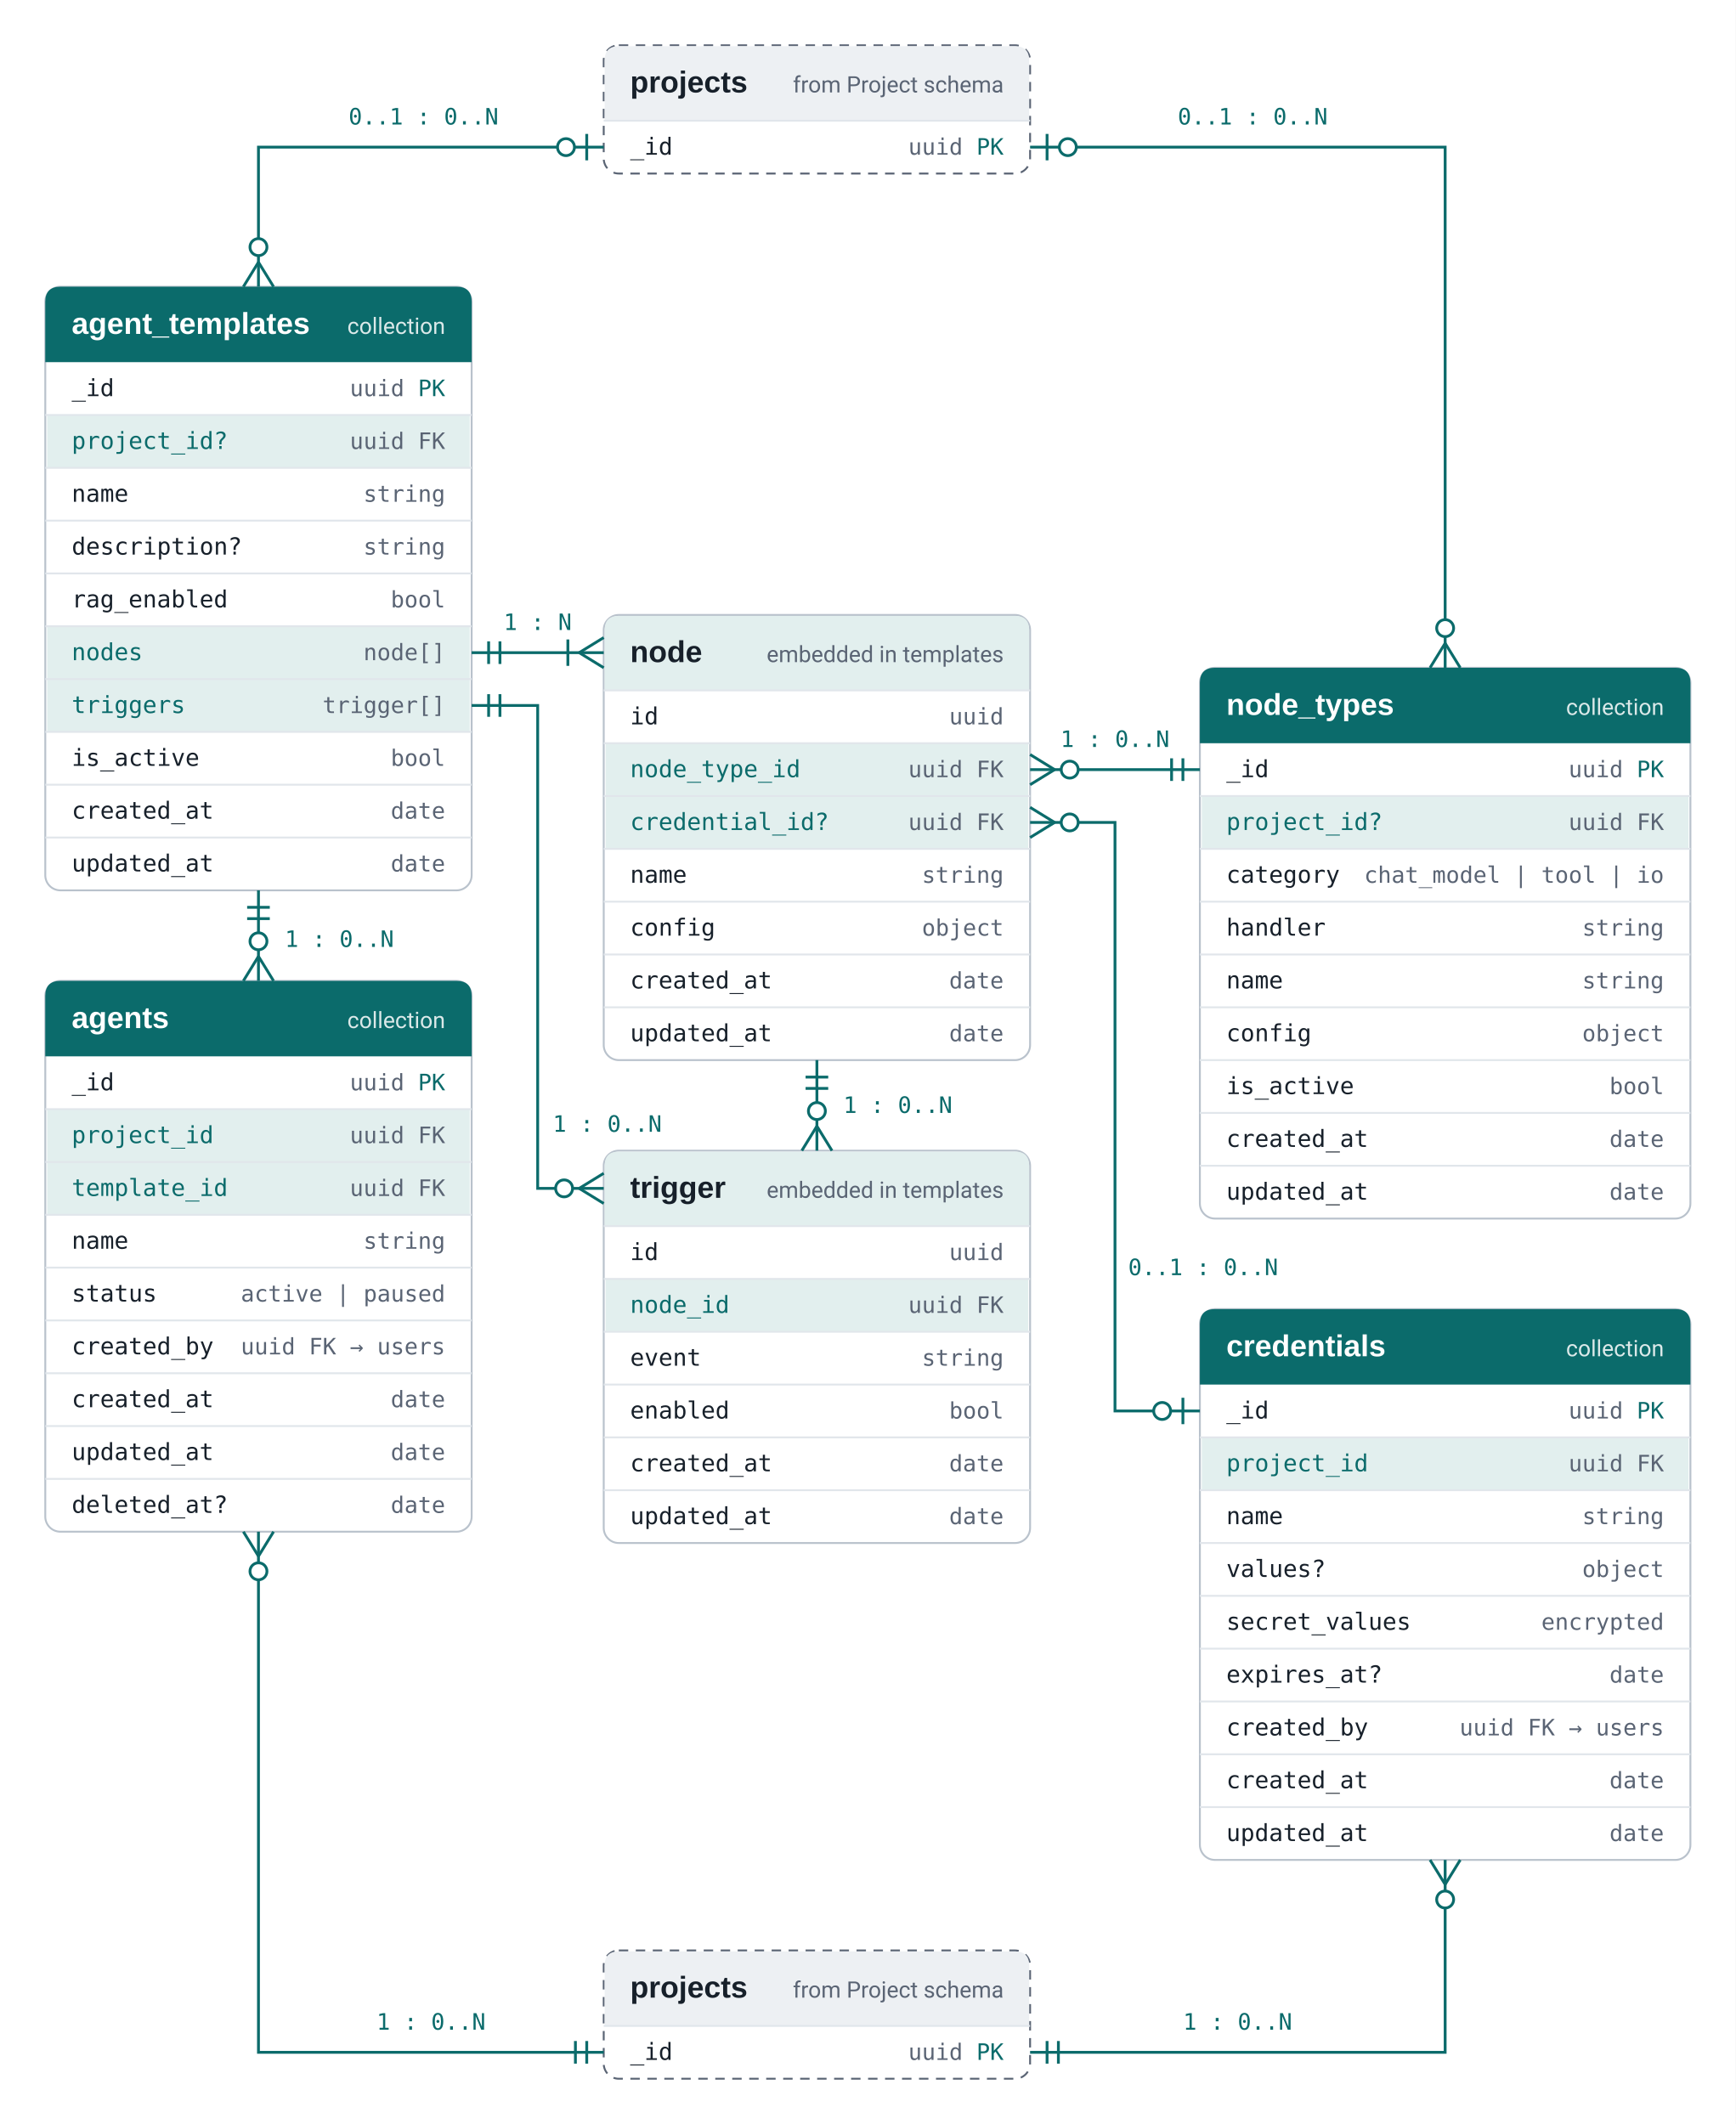
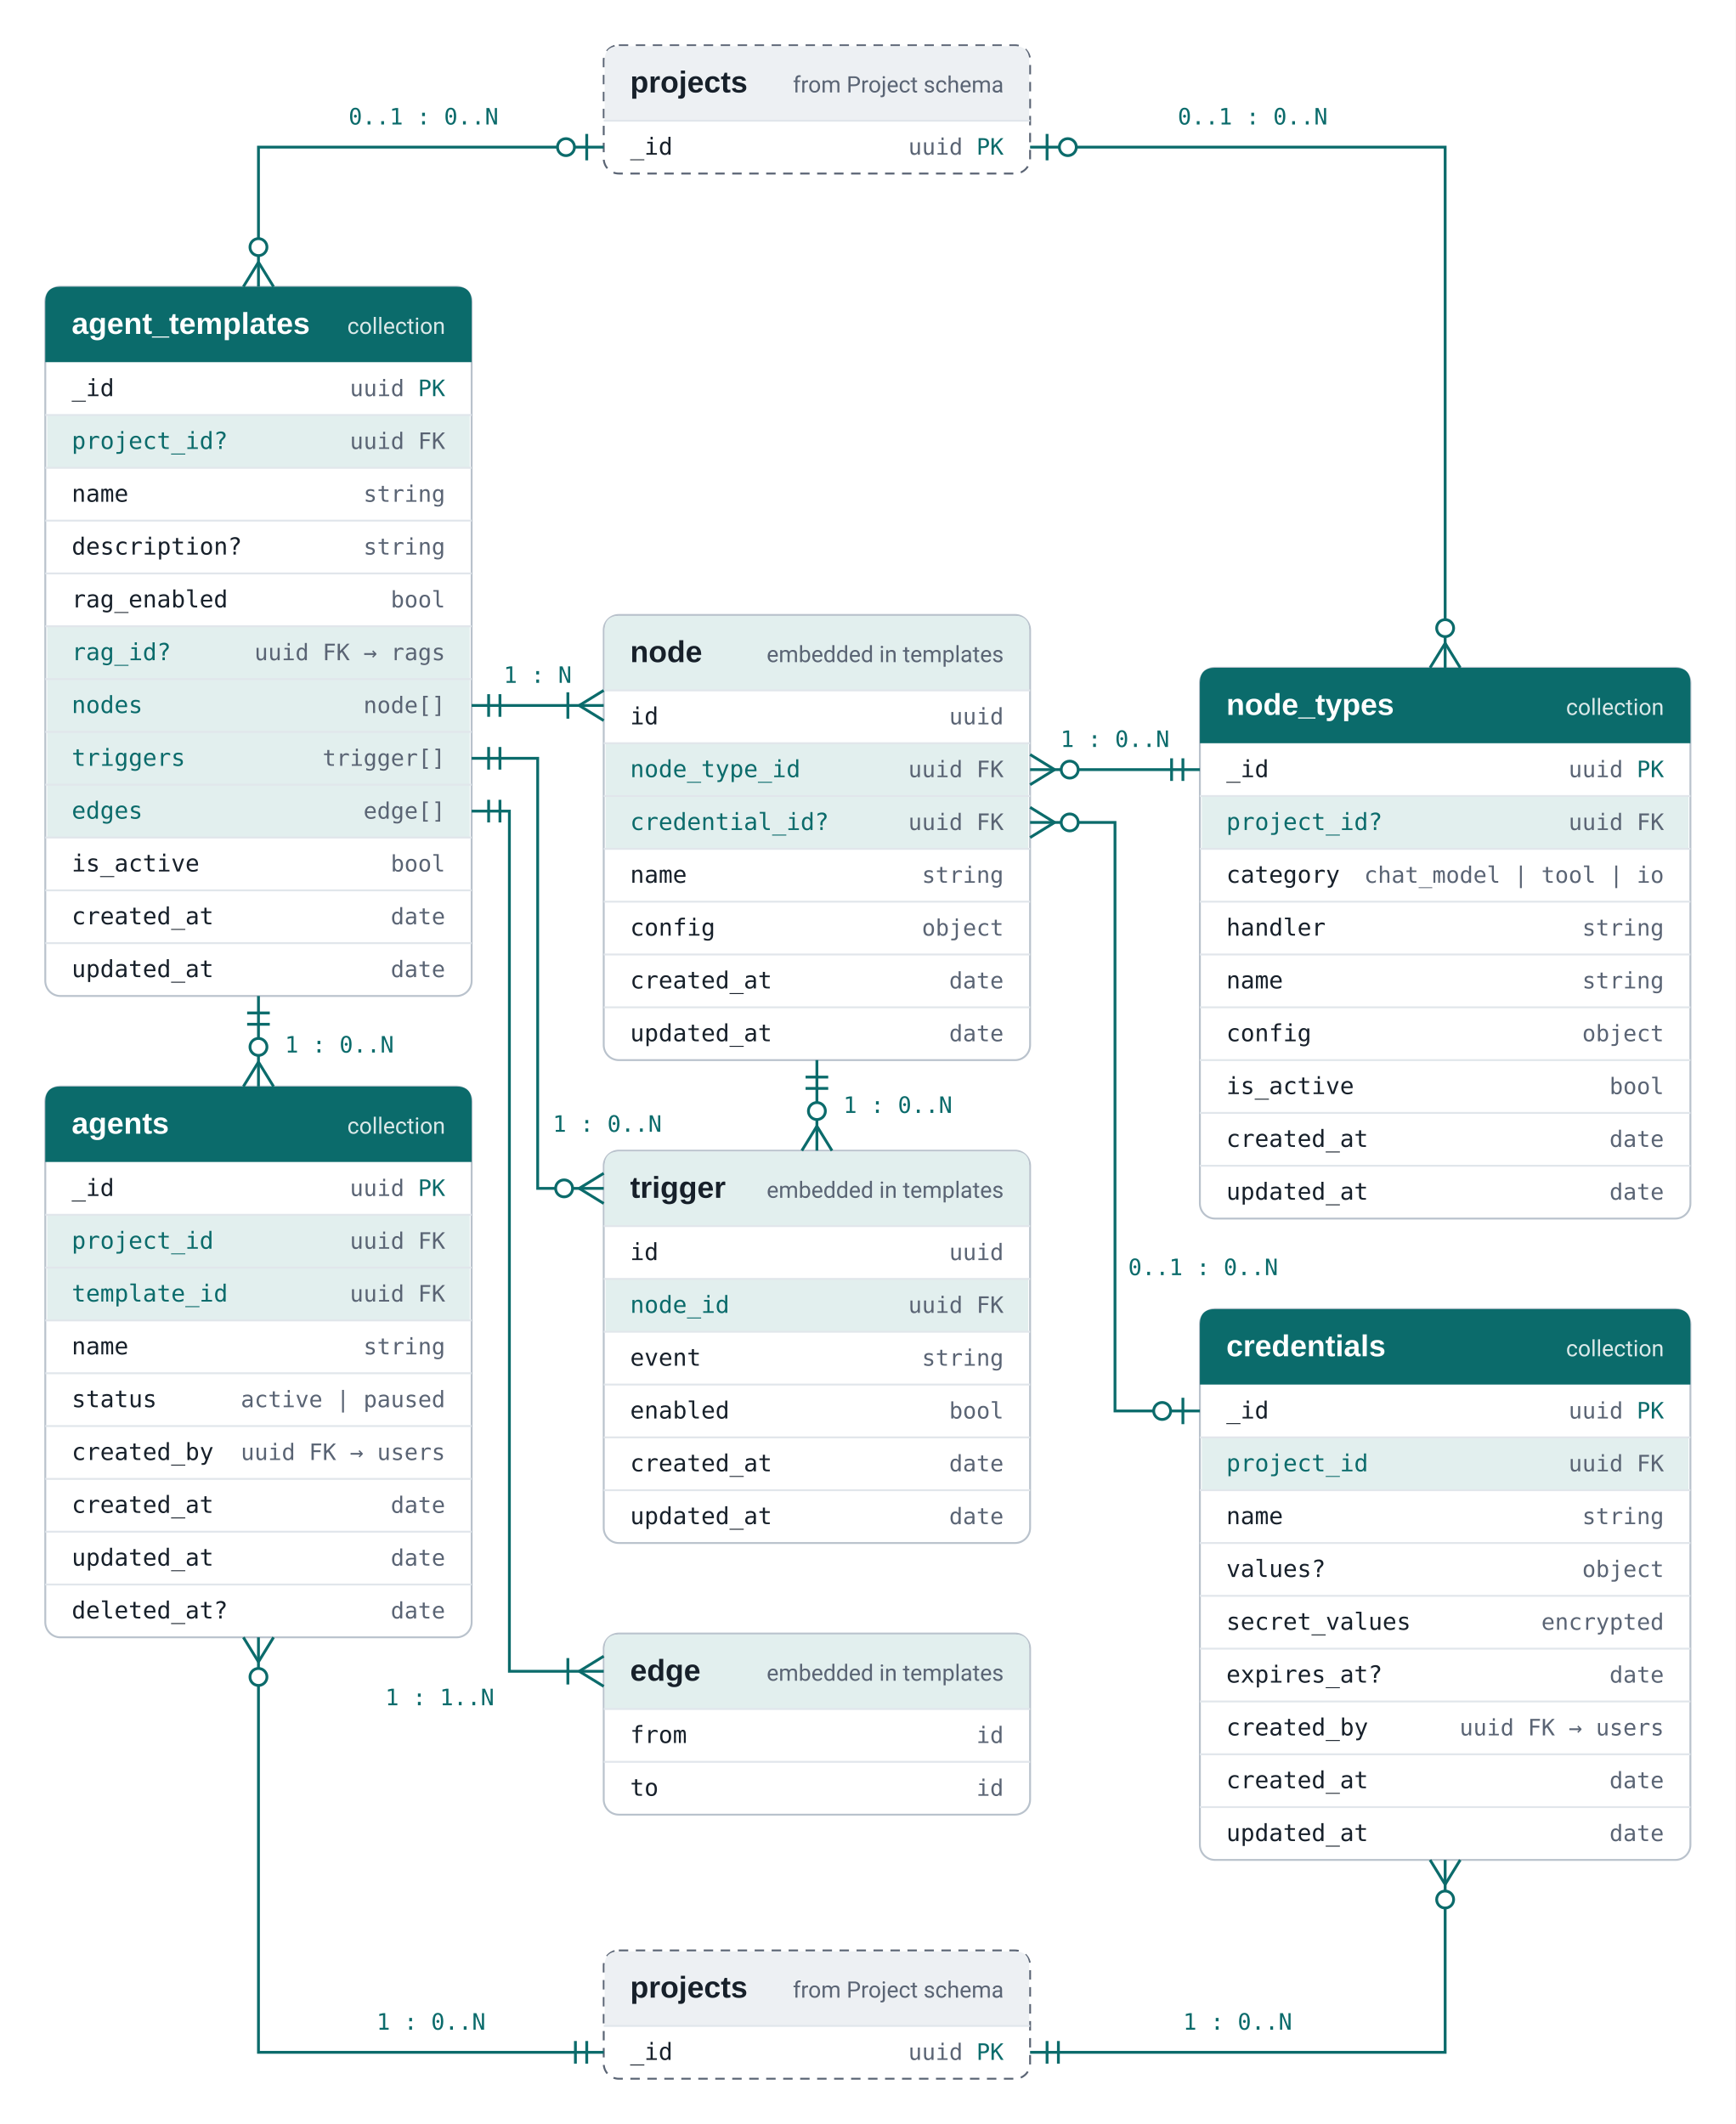
<svg xmlns="http://www.w3.org/2000/svg" width="920" height="1126" viewBox="0 0 920 1126" role="img" aria-label="Agent schema diagram">
  <style>
.er-box { fill: #FFFFFF; stroke: #B9C2CC; stroke-width: 1; }
.er-box-ref { fill: #FFFFFF; stroke: #5A6474; stroke-width: 1; stroke-dasharray: 5 4; }
.er-head-main { fill: #0B6B6B; }
.er-head { fill: #E2EFEE; }
.er-head-ref { fill: #EDF0F3; }
.er-sep { stroke: #E1E6EB; stroke-width: 1; }
.er-linkrow { fill: #E2EFEE; }
.er-title-main { font-family: "Instrument Sans", "Helvetica Neue", Arial, "DejaVu Sans", sans-serif; font-size: 16px; font-weight: 600; fill: #FFFFFF; }
.er-tag-main { font-family: "IBM Plex Sans", "Segoe UI", Roboto, Arial, "DejaVu Sans", sans-serif; font-size: 12px; fill: #FFFFFF; opacity: 0.85; }
.er-title { font-family: "Instrument Sans", "Helvetica Neue", Arial, "DejaVu Sans", sans-serif; font-size: 16px; font-weight: 600; fill: #17202A; }
.er-tag { font-family: "IBM Plex Sans", "Segoe UI", Roboto, Arial, "DejaVu Sans", sans-serif; font-size: 12px; fill: #5A6474; }
.er-f { font-family: "JetBrains Mono", "SFMono-Regular", Menlo, Consolas, "DejaVu Sans Mono", monospace; font-size: 12.5px; fill: #17202A; }
.er-f.link { fill: #0B6B6B; font-weight: 500; }
.er-ty { font-family: "JetBrains Mono", "SFMono-Regular", Menlo, Consolas, "DejaVu Sans Mono", monospace; font-size: 12px; fill: #5A6474; }
.er-pk { fill: #0B6B6B; font-weight: 500; }
.er-line { stroke: #0B6B6B; stroke-width: 1.5; fill: none; }
.er-zero { fill: #FFFFFF; stroke: #0B6B6B; stroke-width: 1.5; }
.er-card { font-family: "JetBrains Mono", "SFMono-Regular", Menlo, Consolas, "DejaVu Sans Mono", monospace; font-size: 12px; font-weight: 500; fill: #0B6B6B; }
        </style>
  <rect width="920" height="1126" fill="#FFFFFF" />
  <rect class="er-box-ref" x="320" y="24" width="226" height="68" rx="8" />
  <path class="er-head-ref" d="M320.5 32 Q320.5 24.5 328 24.5 H538 Q545.5 24.5 545.5 32 V64 H320.5 Z" />
  <text class="er-title" x="334" y="49">projects</text>
  <text class="er-tag" x="532" y="49" text-anchor="end">from Project schema</text>
  <line class="er-sep" x1="320" y1="64" x2="546" y2="64" />
  <text class="er-f" x="334" y="82">_id</text>
  <text class="er-ty" x="532" y="82" text-anchor="end">uuid <tspan class="er-pk">PK</tspan>
  </text>
-   <rect class="er-box" x="24" y="152" width="226" height="320" rx="8" />
+   <rect class="er-box" x="24" y="152" width="226" height="376" rx="8" />
  <rect class="er-linkrow" x="25" y="220" width="224" height="28" />
  <rect class="er-linkrow" x="25" y="332" width="224" height="28" />
  <rect class="er-linkrow" x="25" y="360" width="224" height="28" />
+   <rect class="er-linkrow" x="25" y="388" width="224" height="28" />
+   <rect class="er-linkrow" x="25" y="416" width="224" height="28" />
  <path class="er-head-main" d="M24 160 Q24 152 32 152 H242 Q250 152 250 160 V192 H24 Z" />
  <text class="er-title-main" x="38" y="177">agent_templates</text>
  <text class="er-tag-main" x="236" y="177" text-anchor="end">collection</text>
  <line class="er-sep" x1="24" y1="220" x2="250" y2="220" />
  <line class="er-sep" x1="24" y1="248" x2="250" y2="248" />
  <line class="er-sep" x1="24" y1="276" x2="250" y2="276" />
  <line class="er-sep" x1="24" y1="304" x2="250" y2="304" />
  <line class="er-sep" x1="24" y1="332" x2="250" y2="332" />
  <line class="er-sep" x1="24" y1="360" x2="250" y2="360" />
  <line class="er-sep" x1="24" y1="388" x2="250" y2="388" />
  <line class="er-sep" x1="24" y1="416" x2="250" y2="416" />
  <line class="er-sep" x1="24" y1="444" x2="250" y2="444" />
+   <line class="er-sep" x1="24" y1="472" x2="250" y2="472" />
+   <line class="er-sep" x1="24" y1="500" x2="250" y2="500" />
  <text class="er-f" x="38" y="210">_id</text>
  <text class="er-ty" x="236" y="210" text-anchor="end">uuid <tspan class="er-pk">PK</tspan>
  </text>
  <text class="er-f link" x="38" y="238">project_id?</text>
  <text class="er-ty" x="236" y="238" text-anchor="end">uuid FK</text>
  <text class="er-f" x="38" y="266">name</text>
  <text class="er-ty" x="236" y="266" text-anchor="end">string</text>
  <text class="er-f" x="38" y="294">description?</text>
  <text class="er-ty" x="236" y="294" text-anchor="end">string</text>
  <text class="er-f" x="38" y="322">rag_enabled</text>
  <text class="er-ty" x="236" y="322" text-anchor="end">bool</text>
-   <text class="er-f link" x="38" y="350">nodes</text>
-   <text class="er-ty" x="236" y="350" text-anchor="end">node[]</text>
-   <text class="er-f link" x="38" y="378">triggers</text>
-   <text class="er-ty" x="236" y="378" text-anchor="end">trigger[]</text>
-   <text class="er-f" x="38" y="406">is_active</text>
-   <text class="er-ty" x="236" y="406" text-anchor="end">bool</text>
-   <text class="er-f" x="38" y="434">created_at</text>
-   <text class="er-ty" x="236" y="434" text-anchor="end">date</text>
-   <text class="er-f" x="38" y="462">updated_at</text>
-   <text class="er-ty" x="236" y="462" text-anchor="end">date</text>
+   <text class="er-f link" x="38" y="350">rag_id?</text>
+   <text class="er-ty" x="236" y="350" text-anchor="end">uuid FK → rags</text>
+   <text class="er-f link" x="38" y="378">nodes</text>
+   <text class="er-ty" x="236" y="378" text-anchor="end">node[]</text>
+   <text class="er-f link" x="38" y="406">triggers</text>
+   <text class="er-ty" x="236" y="406" text-anchor="end">trigger[]</text>
+   <text class="er-f link" x="38" y="434">edges</text>
+   <text class="er-ty" x="236" y="434" text-anchor="end">edge[]</text>
+   <text class="er-f" x="38" y="462">is_active</text>
+   <text class="er-ty" x="236" y="462" text-anchor="end">bool</text>
+   <text class="er-f" x="38" y="490">created_at</text>
+   <text class="er-ty" x="236" y="490" text-anchor="end">date</text>
+   <text class="er-f" x="38" y="518">updated_at</text>
+   <text class="er-ty" x="236" y="518" text-anchor="end">date</text>
  <rect class="er-box" x="320" y="326" width="226" height="236" rx="8" />
  <rect class="er-linkrow" x="321" y="394" width="224" height="28" />
  <rect class="er-linkrow" x="321" y="422" width="224" height="28" />
  <path class="er-head" d="M320.5 334 Q320.5 326.5 328 326.5 H538 Q545.5 326.5 545.5 334 V366 H320.5 Z" />
  <text class="er-title" x="334" y="351">node</text>
  <text class="er-tag" x="532" y="351" text-anchor="end">embedded in templates</text>
  <line class="er-sep" x1="320" y1="366" x2="546" y2="366" />
  <line class="er-sep" x1="320" y1="394" x2="546" y2="394" />
  <line class="er-sep" x1="320" y1="422" x2="546" y2="422" />
  <line class="er-sep" x1="320" y1="450" x2="546" y2="450" />
  <line class="er-sep" x1="320" y1="478" x2="546" y2="478" />
  <line class="er-sep" x1="320" y1="506" x2="546" y2="506" />
  <line class="er-sep" x1="320" y1="534" x2="546" y2="534" />
  <text class="er-f" x="334" y="384">id</text>
  <text class="er-ty" x="532" y="384" text-anchor="end">uuid</text>
  <text class="er-f link" x="334" y="412">node_type_id</text>
  <text class="er-ty" x="532" y="412" text-anchor="end">uuid FK</text>
  <text class="er-f link" x="334" y="440">credential_id?</text>
  <text class="er-ty" x="532" y="440" text-anchor="end">uuid FK</text>
  <text class="er-f" x="334" y="468">name</text>
  <text class="er-ty" x="532" y="468" text-anchor="end">string</text>
  <text class="er-f" x="334" y="496">config</text>
  <text class="er-ty" x="532" y="496" text-anchor="end">object</text>
  <text class="er-f" x="334" y="524">created_at</text>
  <text class="er-ty" x="532" y="524" text-anchor="end">date</text>
  <text class="er-f" x="334" y="552">updated_at</text>
  <text class="er-ty" x="532" y="552" text-anchor="end">date</text>
  <rect class="er-box" x="320" y="610" width="226" height="208" rx="8" />
  <rect class="er-linkrow" x="321" y="678" width="224" height="28" />
  <path class="er-head" d="M320.5 618 Q320.5 610.5 328 610.5 H538 Q545.5 610.5 545.5 618 V650 H320.5 Z" />
  <text class="er-title" x="334" y="635">trigger</text>
  <text class="er-tag" x="532" y="635" text-anchor="end">embedded in templates</text>
  <line class="er-sep" x1="320" y1="650" x2="546" y2="650" />
  <line class="er-sep" x1="320" y1="678" x2="546" y2="678" />
  <line class="er-sep" x1="320" y1="706" x2="546" y2="706" />
  <line class="er-sep" x1="320" y1="734" x2="546" y2="734" />
  <line class="er-sep" x1="320" y1="762" x2="546" y2="762" />
  <line class="er-sep" x1="320" y1="790" x2="546" y2="790" />
  <text class="er-f" x="334" y="668">id</text>
  <text class="er-ty" x="532" y="668" text-anchor="end">uuid</text>
  <text class="er-f link" x="334" y="696">node_id</text>
  <text class="er-ty" x="532" y="696" text-anchor="end">uuid FK</text>
  <text class="er-f" x="334" y="724">event</text>
  <text class="er-ty" x="532" y="724" text-anchor="end">string</text>
  <text class="er-f" x="334" y="752">enabled</text>
  <text class="er-ty" x="532" y="752" text-anchor="end">bool</text>
  <text class="er-f" x="334" y="780">created_at</text>
  <text class="er-ty" x="532" y="780" text-anchor="end">date</text>
  <text class="er-f" x="334" y="808">updated_at</text>
  <text class="er-ty" x="532" y="808" text-anchor="end">date</text>
+   <rect class="er-box" x="320" y="866" width="226" height="96" rx="8" />
+   <path class="er-head" d="M320.5 874 Q320.5 866.5 328 866.5 H538 Q545.5 866.5 545.5 874 V906 H320.5 Z" />
+   <text class="er-title" x="334" y="891">edge</text>
+   <text class="er-tag" x="532" y="891" text-anchor="end">embedded in templates</text>
+   <line class="er-sep" x1="320" y1="906" x2="546" y2="906" />
+   <line class="er-sep" x1="320" y1="934" x2="546" y2="934" />
+   <text class="er-f" x="334" y="924">from</text>
+   <text class="er-ty" x="532" y="924" text-anchor="end">id</text>
+   <text class="er-f" x="334" y="952">to</text>
+   <text class="er-ty" x="532" y="952" text-anchor="end">id</text>
  <rect class="er-box" x="636" y="354" width="260" height="292" rx="8" />
  <rect class="er-linkrow" x="637" y="422" width="258" height="28" />
  <path class="er-head-main" d="M636 362 Q636 354 644 354 H888 Q896 354 896 362 V394 H636 Z" />
  <text class="er-title-main" x="650" y="379">node_types</text>
  <text class="er-tag-main" x="882" y="379" text-anchor="end">collection</text>
  <line class="er-sep" x1="636" y1="422" x2="896" y2="422" />
  <line class="er-sep" x1="636" y1="450" x2="896" y2="450" />
  <line class="er-sep" x1="636" y1="478" x2="896" y2="478" />
  <line class="er-sep" x1="636" y1="506" x2="896" y2="506" />
  <line class="er-sep" x1="636" y1="534" x2="896" y2="534" />
  <line class="er-sep" x1="636" y1="562" x2="896" y2="562" />
  <line class="er-sep" x1="636" y1="590" x2="896" y2="590" />
  <line class="er-sep" x1="636" y1="618" x2="896" y2="618" />
  <text class="er-f" x="650" y="412">_id</text>
  <text class="er-ty" x="882" y="412" text-anchor="end">uuid <tspan class="er-pk">PK</tspan>
  </text>
  <text class="er-f link" x="650" y="440">project_id?</text>
  <text class="er-ty" x="882" y="440" text-anchor="end">uuid FK</text>
  <text class="er-f" x="650" y="468">category</text>
  <text class="er-ty" x="882" y="468" text-anchor="end">chat_model | tool | io</text>
  <text class="er-f" x="650" y="496">handler</text>
  <text class="er-ty" x="882" y="496" text-anchor="end">string</text>
  <text class="er-f" x="650" y="524">name</text>
  <text class="er-ty" x="882" y="524" text-anchor="end">string</text>
  <text class="er-f" x="650" y="552">config</text>
  <text class="er-ty" x="882" y="552" text-anchor="end">object</text>
  <text class="er-f" x="650" y="580">is_active</text>
  <text class="er-ty" x="882" y="580" text-anchor="end">bool</text>
  <text class="er-f" x="650" y="608">created_at</text>
  <text class="er-ty" x="882" y="608" text-anchor="end">date</text>
  <text class="er-f" x="650" y="636">updated_at</text>
  <text class="er-ty" x="882" y="636" text-anchor="end">date</text>
-   <rect class="er-box" x="24" y="520" width="226" height="292" rx="8" />
-   <rect class="er-linkrow" x="25" y="588" width="224" height="28" />
-   <rect class="er-linkrow" x="25" y="616" width="224" height="28" />
-   <path class="er-head-main" d="M24 528 Q24 520 32 520 H242 Q250 520 250 528 V560 H24 Z" />
-   <text class="er-title-main" x="38" y="545">agents</text>
-   <text class="er-tag-main" x="236" y="545" text-anchor="end">collection</text>
-   <line class="er-sep" x1="24" y1="588" x2="250" y2="588" />
-   <line class="er-sep" x1="24" y1="616" x2="250" y2="616" />
+   <rect class="er-box" x="24" y="576" width="226" height="292" rx="8" />
+   <rect class="er-linkrow" x="25" y="644" width="224" height="28" />
+   <rect class="er-linkrow" x="25" y="672" width="224" height="28" />
+   <path class="er-head-main" d="M24 584 Q24 576 32 576 H242 Q250 576 250 584 V616 H24 Z" />
+   <text class="er-title-main" x="38" y="601">agents</text>
+   <text class="er-tag-main" x="236" y="601" text-anchor="end">collection</text>
  <line class="er-sep" x1="24" y1="644" x2="250" y2="644" />
  <line class="er-sep" x1="24" y1="672" x2="250" y2="672" />
  <line class="er-sep" x1="24" y1="700" x2="250" y2="700" />
  <line class="er-sep" x1="24" y1="728" x2="250" y2="728" />
  <line class="er-sep" x1="24" y1="756" x2="250" y2="756" />
  <line class="er-sep" x1="24" y1="784" x2="250" y2="784" />
-   <text class="er-f" x="38" y="578">_id</text>
-   <text class="er-ty" x="236" y="578" text-anchor="end">uuid <tspan class="er-pk">PK</tspan>
-   </text>
-   <text class="er-f link" x="38" y="606">project_id</text>
-   <text class="er-ty" x="236" y="606" text-anchor="end">uuid FK</text>
-   <text class="er-f link" x="38" y="634">template_id</text>
-   <text class="er-ty" x="236" y="634" text-anchor="end">uuid FK</text>
-   <text class="er-f" x="38" y="662">name</text>
-   <text class="er-ty" x="236" y="662" text-anchor="end">string</text>
-   <text class="er-f" x="38" y="690">status</text>
-   <text class="er-ty" x="236" y="690" text-anchor="end">active | paused</text>
-   <text class="er-f" x="38" y="718">created_by</text>
-   <text class="er-ty" x="236" y="718" text-anchor="end">uuid FK → users</text>
-   <text class="er-f" x="38" y="746">created_at</text>
-   <text class="er-ty" x="236" y="746" text-anchor="end">date</text>
-   <text class="er-f" x="38" y="774">updated_at</text>
-   <text class="er-ty" x="236" y="774" text-anchor="end">date</text>
-   <text class="er-f" x="38" y="802">deleted_at?</text>
+   <line class="er-sep" x1="24" y1="812" x2="250" y2="812" />
+   <line class="er-sep" x1="24" y1="840" x2="250" y2="840" />
+   <text class="er-f" x="38" y="634">_id</text>
+   <text class="er-ty" x="236" y="634" text-anchor="end">uuid <tspan class="er-pk">PK</tspan>
+   </text>
+   <text class="er-f link" x="38" y="662">project_id</text>
+   <text class="er-ty" x="236" y="662" text-anchor="end">uuid FK</text>
+   <text class="er-f link" x="38" y="690">template_id</text>
+   <text class="er-ty" x="236" y="690" text-anchor="end">uuid FK</text>
+   <text class="er-f" x="38" y="718">name</text>
+   <text class="er-ty" x="236" y="718" text-anchor="end">string</text>
+   <text class="er-f" x="38" y="746">status</text>
+   <text class="er-ty" x="236" y="746" text-anchor="end">active | paused</text>
+   <text class="er-f" x="38" y="774">created_by</text>
+   <text class="er-ty" x="236" y="774" text-anchor="end">uuid FK → users</text>
+   <text class="er-f" x="38" y="802">created_at</text>
  <text class="er-ty" x="236" y="802" text-anchor="end">date</text>
+   <text class="er-f" x="38" y="830">updated_at</text>
+   <text class="er-ty" x="236" y="830" text-anchor="end">date</text>
+   <text class="er-f" x="38" y="858">deleted_at?</text>
+   <text class="er-ty" x="236" y="858" text-anchor="end">date</text>
  <rect class="er-box" x="636" y="694" width="260" height="292" rx="8" />
  <rect class="er-linkrow" x="637" y="762" width="258" height="28" />
  <path class="er-head-main" d="M636 702 Q636 694 644 694 H888 Q896 694 896 702 V734 H636 Z" />
  <text class="er-title-main" x="650" y="719">credentials</text>
  <text class="er-tag-main" x="882" y="719" text-anchor="end">collection</text>
  <line class="er-sep" x1="636" y1="762" x2="896" y2="762" />
  <line class="er-sep" x1="636" y1="790" x2="896" y2="790" />
  <line class="er-sep" x1="636" y1="818" x2="896" y2="818" />
  <line class="er-sep" x1="636" y1="846" x2="896" y2="846" />
  <line class="er-sep" x1="636" y1="874" x2="896" y2="874" />
  <line class="er-sep" x1="636" y1="902" x2="896" y2="902" />
  <line class="er-sep" x1="636" y1="930" x2="896" y2="930" />
  <line class="er-sep" x1="636" y1="958" x2="896" y2="958" />
  <text class="er-f" x="650" y="752">_id</text>
  <text class="er-ty" x="882" y="752" text-anchor="end">uuid <tspan class="er-pk">PK</tspan>
  </text>
  <text class="er-f link" x="650" y="780">project_id</text>
  <text class="er-ty" x="882" y="780" text-anchor="end">uuid FK</text>
  <text class="er-f" x="650" y="808">name</text>
  <text class="er-ty" x="882" y="808" text-anchor="end">string</text>
  <text class="er-f" x="650" y="836">values?</text>
  <text class="er-ty" x="882" y="836" text-anchor="end">object</text>
  <text class="er-f" x="650" y="864">secret_values</text>
  <text class="er-ty" x="882" y="864" text-anchor="end">encrypted</text>
  <text class="er-f" x="650" y="892">expires_at?</text>
  <text class="er-ty" x="882" y="892" text-anchor="end">date</text>
  <text class="er-f" x="650" y="920">created_by</text>
  <text class="er-ty" x="882" y="920" text-anchor="end">uuid FK → users</text>
  <text class="er-f" x="650" y="948">created_at</text>
  <text class="er-ty" x="882" y="948" text-anchor="end">date</text>
  <text class="er-f" x="650" y="976">updated_at</text>
  <text class="er-ty" x="882" y="976" text-anchor="end">date</text>
  <rect class="er-box-ref" x="320" y="1034" width="226" height="68" rx="8" />
  <path class="er-head-ref" d="M320.5 1042 Q320.5 1034.5 328 1034.5 H538 Q545.5 1034.5 545.5 1042 V1074 H320.5 Z" />
  <text class="er-title" x="334" y="1059">projects</text>
  <text class="er-tag" x="532" y="1059" text-anchor="end">from Project schema</text>
  <line class="er-sep" x1="320" y1="1074" x2="546" y2="1074" />
  <text class="er-f" x="334" y="1092">_id</text>
  <text class="er-ty" x="532" y="1092" text-anchor="end">uuid <tspan class="er-pk">PK</tspan>
  </text>
  <path class="er-line" d="M320 78 L137 78 L137 152" />
  <line class="er-line" x1="311" y1="71" x2="311" y2="85" />
  <circle class="er-zero" cx="300" cy="78" r="4.5" />
  <path class="er-line" d="M137 139 L129 152 M137 139 L145 152" />
  <circle class="er-zero" cx="137" cy="131" r="4.5" />
  <text class="er-card" x="224.5" y="66" text-anchor="middle">0..1 : 0..N</text>
  <path class="er-line" d="M546 78 L766 78 L766 354" />
  <line class="er-line" x1="555" y1="71" x2="555" y2="85" />
  <circle class="er-zero" cx="566" cy="78" r="4.5" />
  <path class="er-line" d="M766 341 L758 354 M766 341 L774 354" />
  <circle class="er-zero" cx="766" cy="333" r="4.5" />
  <text class="er-card" x="664.0" y="66" text-anchor="middle">0..1 : 0..N</text>
-   <path class="er-line" d="M250 346 L320 346" />
-   <line class="er-line" x1="259" y1="340" x2="259" y2="352" />
-   <line class="er-line" x1="265" y1="340" x2="265" y2="352" />
-   <path class="er-line" d="M307 346 L320 338 M307 346 L320 354" />
-   <line class="er-line" x1="301" y1="339" x2="301" y2="353" />
-   <text class="er-card" x="285" y="334" text-anchor="middle">1 : N</text>
-   <path class="er-line" d="M250 374 L285 374 L285 630 L320 630" />
+   <path class="er-line" d="M250 374 L320 374" />
  <line class="er-line" x1="259" y1="368" x2="259" y2="380" />
  <line class="er-line" x1="265" y1="368" x2="265" y2="380" />
+   <path class="er-line" d="M307 374 L320 366 M307 374 L320 382" />
+   <line class="er-line" x1="301" y1="367" x2="301" y2="381" />
+   <text class="er-card" x="285" y="362" text-anchor="middle">1 : N</text>
+   <path class="er-line" d="M250 402 L285 402 L285 630 L320 630" />
+   <line class="er-line" x1="259" y1="396" x2="259" y2="408" />
+   <line class="er-line" x1="265" y1="396" x2="265" y2="408" />
  <path class="er-line" d="M307 630 L320 622 M307 630 L320 638" />
  <circle class="er-zero" cx="299" cy="630" r="4.5" />
  <text class="er-card" x="293" y="600" text-anchor="start">1 : 0..N</text>
  <path class="er-line" d="M433 562 L433 610" />
  <line class="er-line" x1="427" y1="571" x2="439" y2="571" />
  <line class="er-line" x1="427" y1="577" x2="439" y2="577" />
  <path class="er-line" d="M433 597 L425 610 M433 597 L441 610" />
  <circle class="er-zero" cx="433" cy="589" r="4.5" />
  <text class="er-card" x="447" y="590" text-anchor="start">1 : 0..N</text>
  <path class="er-line" d="M636 408 L546 408" />
  <line class="er-line" x1="627" y1="402" x2="627" y2="414" />
  <line class="er-line" x1="621" y1="402" x2="621" y2="414" />
  <path class="er-line" d="M559 408 L546 400 M559 408 L546 416" />
  <circle class="er-zero" cx="567" cy="408" r="4.5" />
  <text class="er-card" x="591" y="396" text-anchor="middle">1 : 0..N</text>
  <path class="er-line" d="M636 748 L591 748 L591 436 L546 436" />
  <line class="er-line" x1="627" y1="741" x2="627" y2="755" />
  <circle class="er-zero" cx="616" cy="748" r="4.5" />
  <path class="er-line" d="M559 436 L546 428 M559 436 L546 444" />
  <circle class="er-zero" cx="567" cy="436" r="4.5" />
  <text class="er-card" x="598" y="676" text-anchor="start">0..1 : 0..N</text>
-   <path class="er-line" d="M137 472 L137 520" />
-   <line class="er-line" x1="131" y1="481" x2="143" y2="481" />
-   <line class="er-line" x1="131" y1="487" x2="143" y2="487" />
-   <path class="er-line" d="M137 507 L129 520 M137 507 L145 520" />
-   <circle class="er-zero" cx="137" cy="499" r="4.5" />
-   <text class="er-card" x="151" y="502" text-anchor="start">1 : 0..N</text>
-   <path class="er-line" d="M320 1088 L137 1088 L137 812" />
+   <path class="er-line" d="M137 528 L137 576" />
+   <line class="er-line" x1="131" y1="537" x2="143" y2="537" />
+   <line class="er-line" x1="131" y1="543" x2="143" y2="543" />
+   <path class="er-line" d="M137 563 L129 576 M137 563 L145 576" />
+   <circle class="er-zero" cx="137" cy="555" r="4.5" />
+   <text class="er-card" x="151" y="558" text-anchor="start">1 : 0..N</text>
+   <path class="er-line" d="M320 1088 L137 1088 L137 868" />
  <line class="er-line" x1="311" y1="1082" x2="311" y2="1094" />
  <line class="er-line" x1="305" y1="1082" x2="305" y2="1094" />
-   <path class="er-line" d="M137 825 L129 812 M137 825 L145 812" />
-   <circle class="er-zero" cx="137" cy="833" r="4.5" />
+   <path class="er-line" d="M137 881 L129 868 M137 881 L145 868" />
+   <circle class="er-zero" cx="137" cy="889" r="4.5" />
  <text class="er-card" x="228.5" y="1076" text-anchor="middle">1 : 0..N</text>
  <path class="er-line" d="M546 1088 L766 1088 L766 986" />
  <line class="er-line" x1="555" y1="1082" x2="555" y2="1094" />
  <line class="er-line" x1="561" y1="1082" x2="561" y2="1094" />
  <path class="er-line" d="M766 999 L758 986 M766 999 L774 986" />
  <circle class="er-zero" cx="766" cy="1007" r="4.5" />
  <text class="er-card" x="656.0" y="1076" text-anchor="middle">1 : 0..N</text>
+   <path class="er-line" d="M250 430 L270 430 L270 886 L320 886" />
+   <line class="er-line" x1="259" y1="424" x2="259" y2="436" />
+   <line class="er-line" x1="265" y1="424" x2="265" y2="436" />
+   <path class="er-line" d="M307 886 L320 878 M307 886 L320 894" />
+   <line class="er-line" x1="301" y1="879" x2="301" y2="893" />
+   <text class="er-card" x="262" y="904" text-anchor="end">1 : 1..N</text>
</svg>
